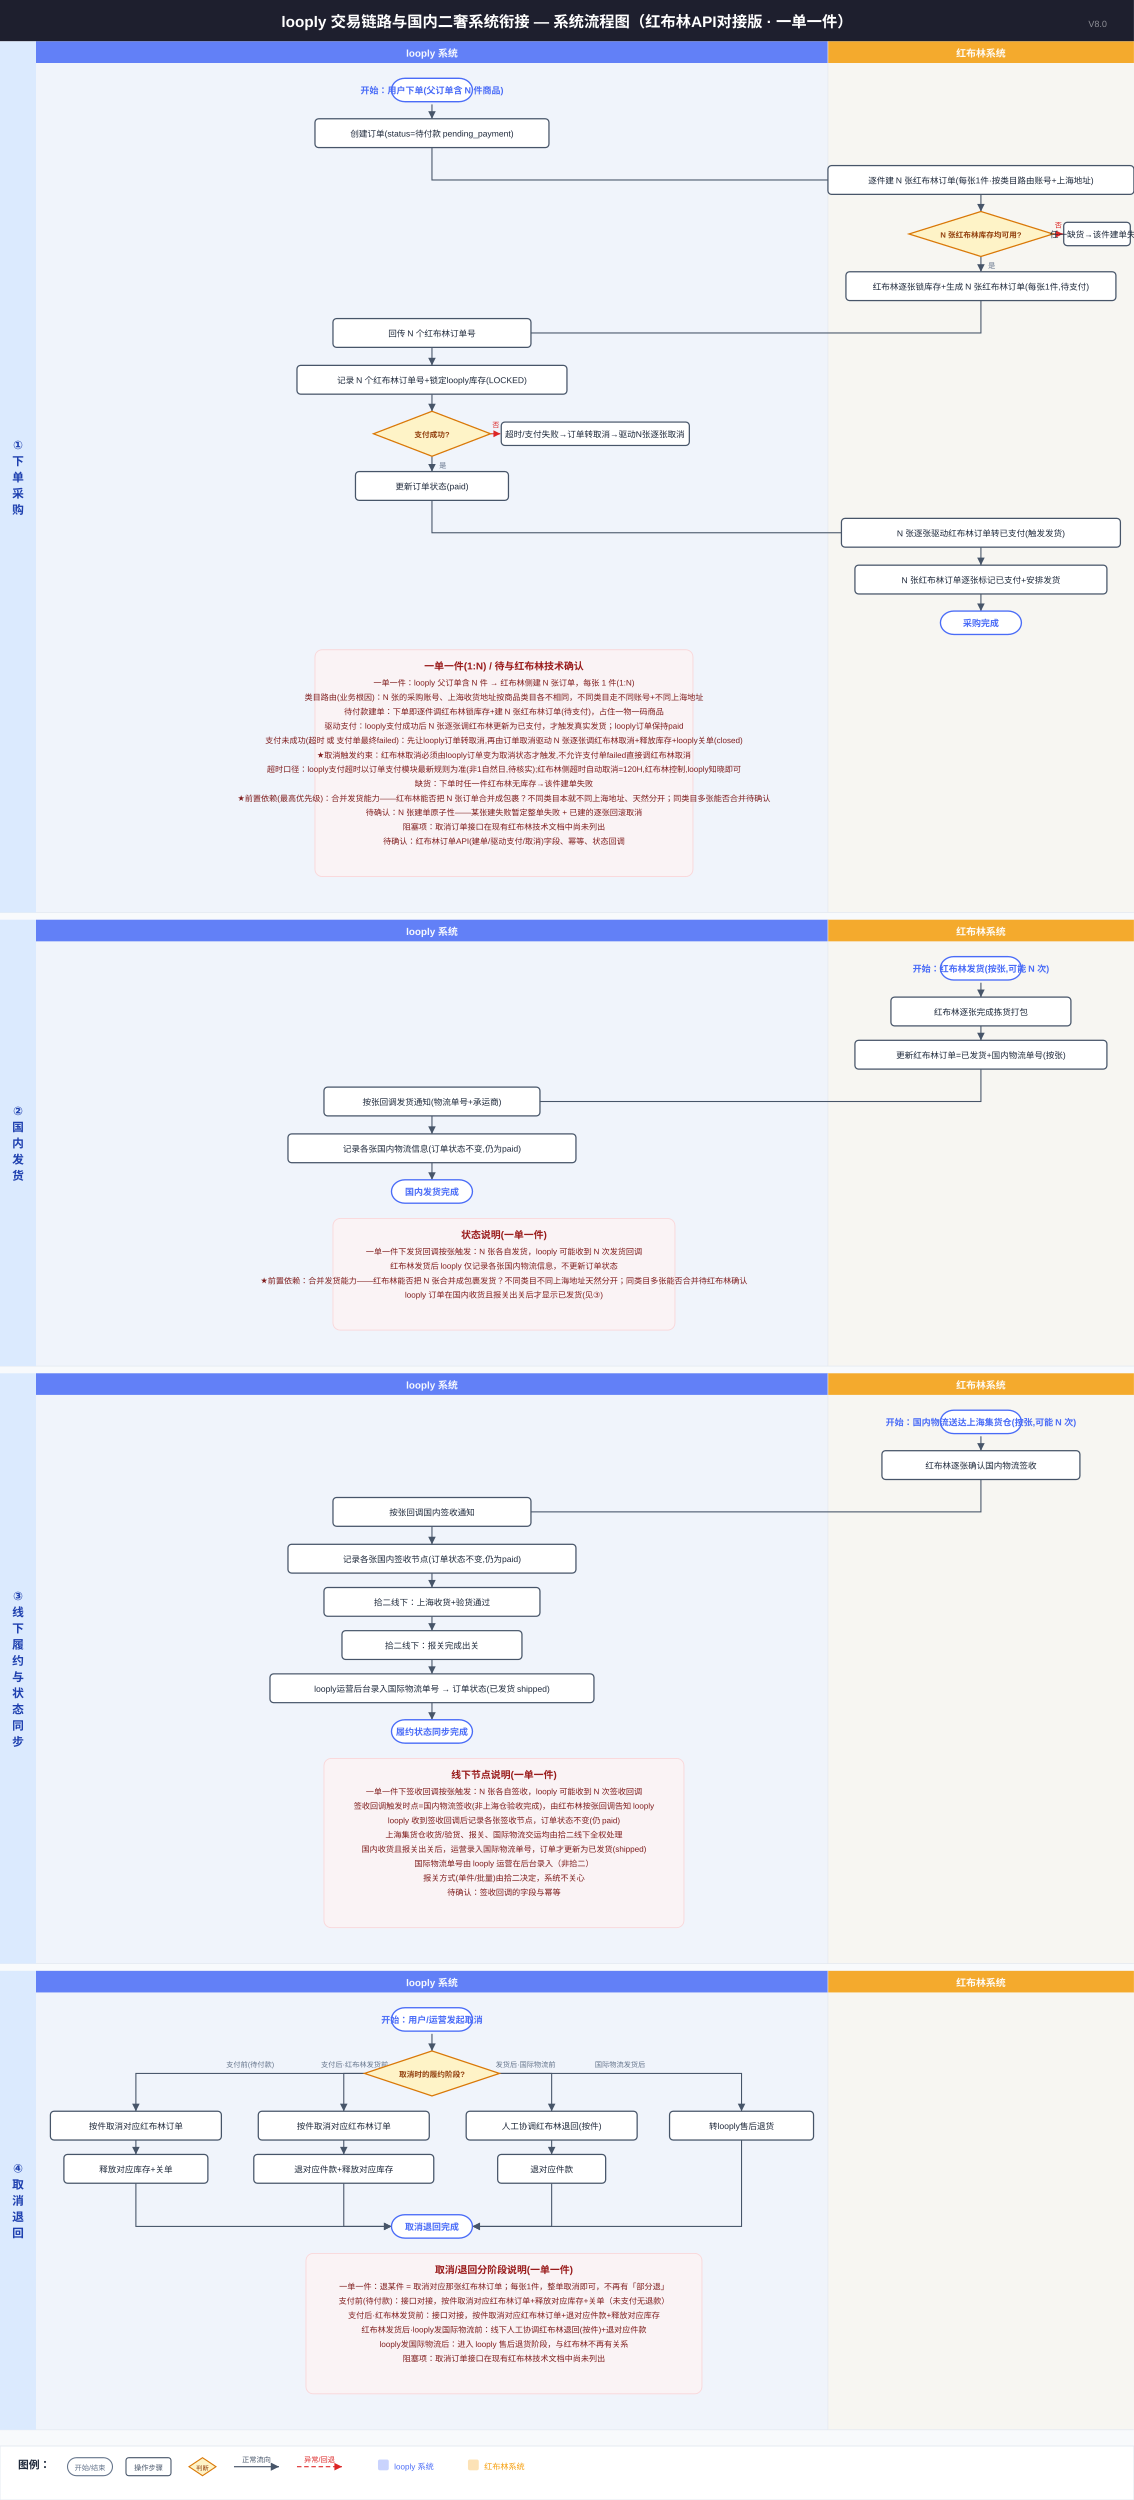
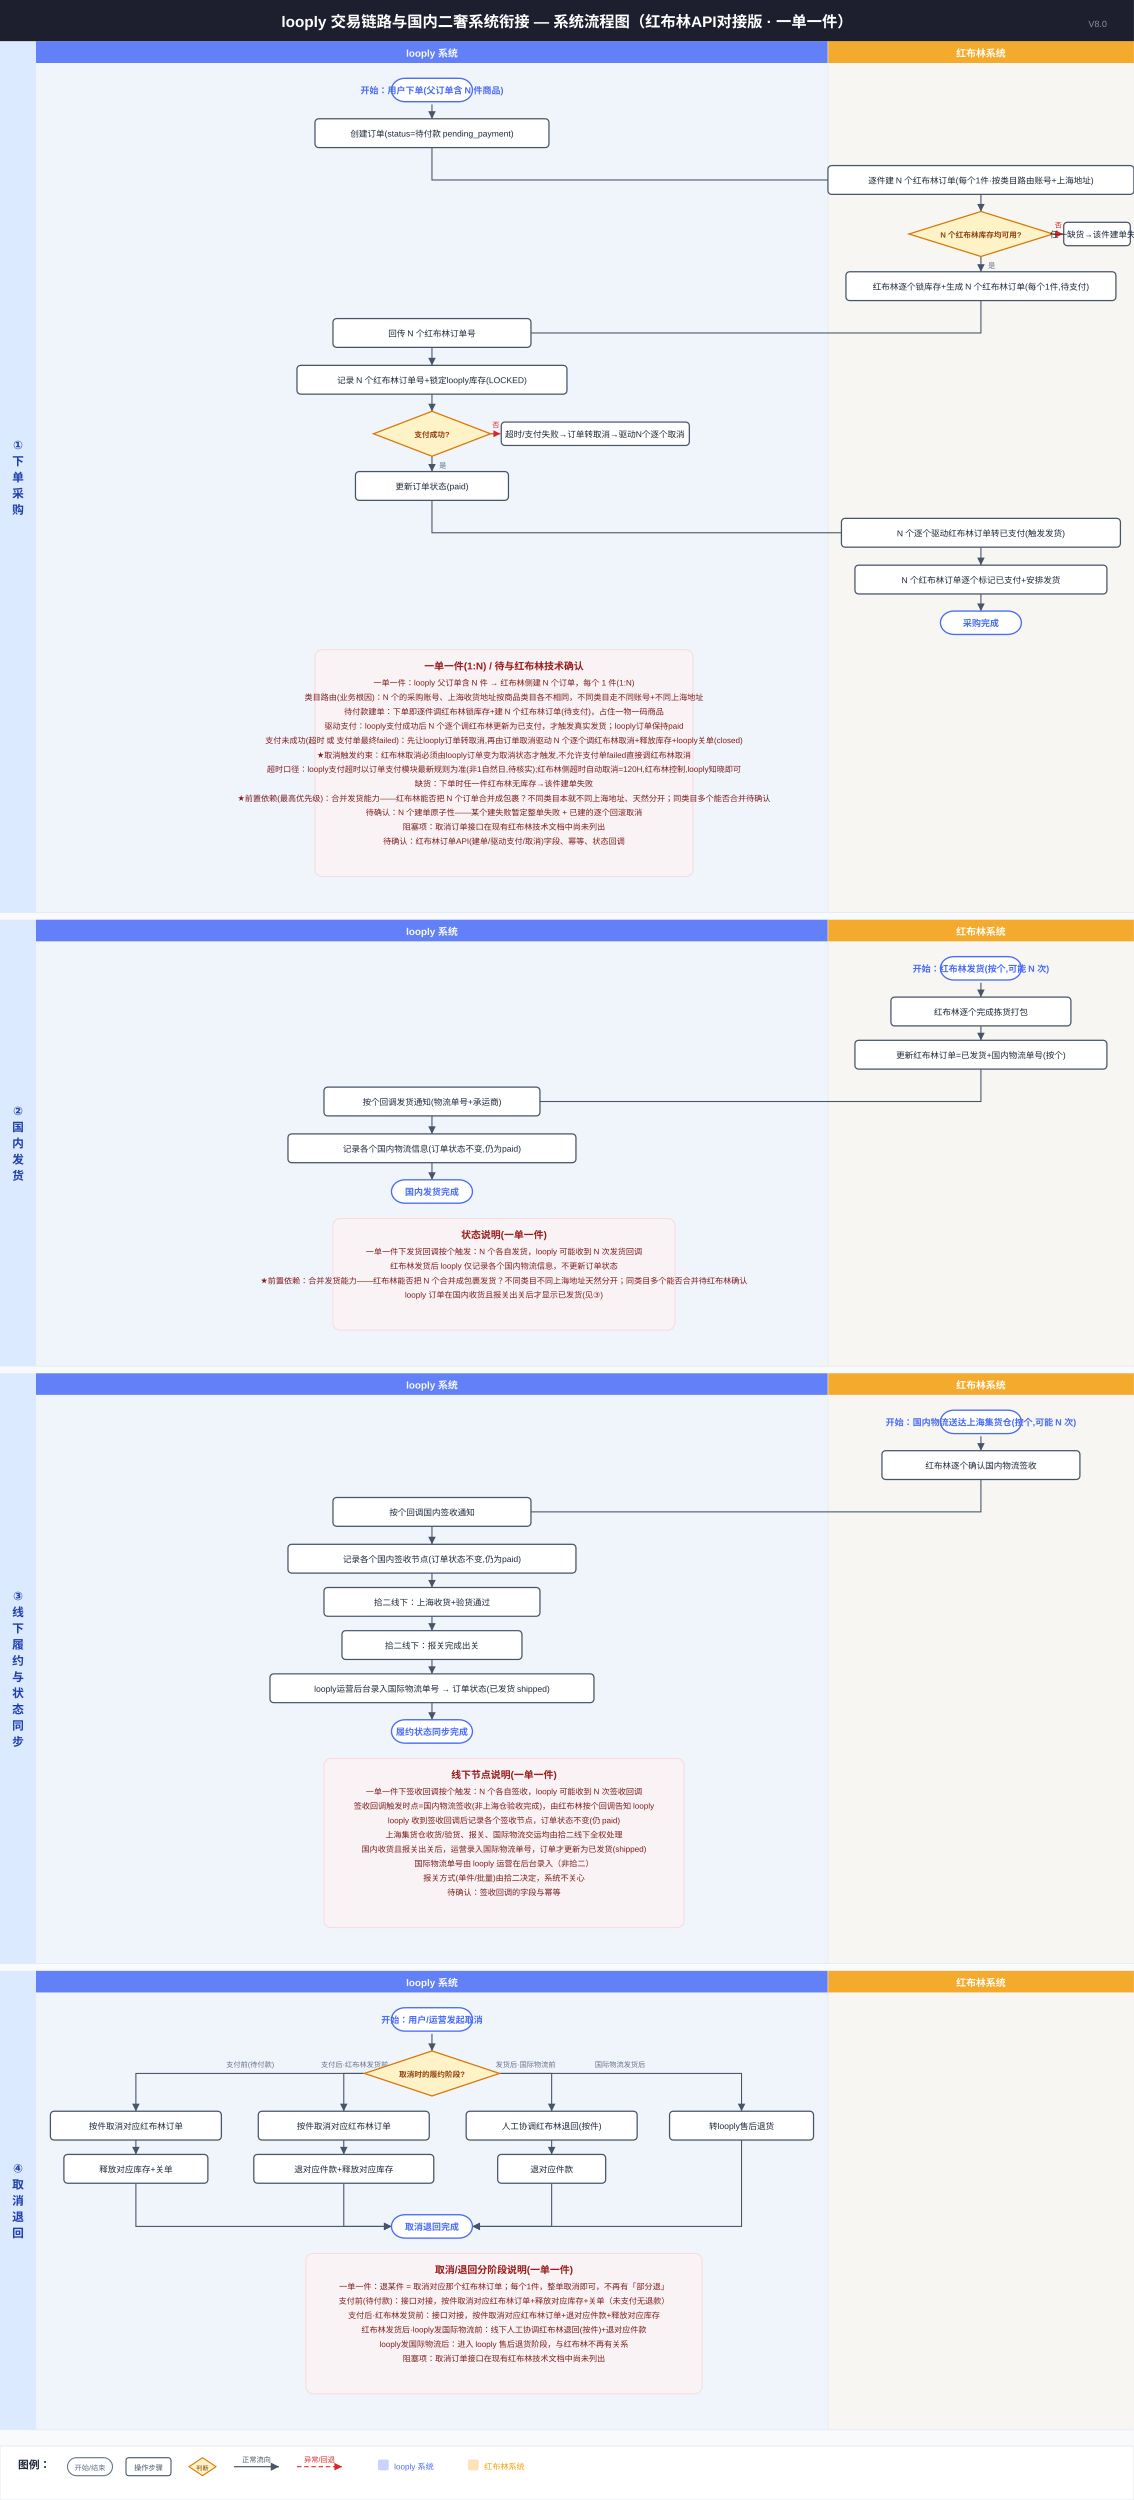
<svg xmlns="http://www.w3.org/2000/svg" width="1260" height="2778" viewBox="0 0 1260 2778" font-family="'PingFang SC','Microsoft YaHei','Helvetica Neue',Arial,sans-serif">
  <defs>
    <marker id="arr" viewBox="0 0 10 10" refX="10" refY="5" markerWidth="7" markerHeight="7" orient="auto-start-reverse">
      <path d="M0 0L10 5L0 10z" fill="#475569" />
    </marker>
    <marker id="arr-r" viewBox="0 0 10 10" refX="10" refY="5" markerWidth="7" markerHeight="7" orient="auto-start-reverse">
      <path d="M0 0L10 5L0 10z" fill="#DC2626" />
    </marker>
  </defs>
  <rect width="1260" height="2778" fill="#F8FAFC" />
  <rect width="1260" height="46" fill="#1E1F2E" />
  <text x="630" y="30" text-anchor="middle" fill="#fff" font-size="17" font-weight="600">looply 交易链路与国内二奢系统衔接 — 系统流程图（红布林API对接版 · 一单一件）</text>
  <text x="1230" y="30" text-anchor="end" fill="rgba(255,255,255,0.5)" font-size="10">V8.0</text>
  <rect x="40" y="46" width="880" height="24" fill="#4A6CF7" opacity="0.85" />
  <text x="480" y="63" text-anchor="middle" fill="#fff" font-size="11" font-weight="600">looply 系统</text>
  <rect x="920" y="46" width="340" height="24" fill="#F59E0B" opacity="0.85" />
  <text x="1090" y="63" text-anchor="middle" fill="#fff" font-size="11" font-weight="600">红布林系统</text>
  <rect x="40" y="46" width="880" height="968" fill="rgba(74,108,247,0.04)" />
  <rect x="920" y="46" width="340" height="968" fill="rgba(245,158,11,0.04)" />
  <line x1="920" y1="46" x2="920" y2="1014" stroke="#E2E8F0" stroke-width="0.7" />
  <line x1="0" y1="1014" x2="1260" y2="1014" stroke="#E2E8F0" stroke-width="0.8" />
  <rect x="0" y="46" width="40" height="968" fill="#DBEAFE" rx="0" />
  <text x="20" y="499" text-anchor="middle" fill="#1E40AF" font-size="13" font-weight="700">①</text>
  <text x="20" y="517" text-anchor="middle" fill="#1E40AF" font-size="13" font-weight="700">下</text>
  <text x="20" y="535" text-anchor="middle" fill="#1E40AF" font-size="13" font-weight="700">单</text>
  <text x="20" y="553" text-anchor="middle" fill="#1E40AF" font-size="13" font-weight="700">采</text>
  <text x="20" y="571" text-anchor="middle" fill="#1E40AF" font-size="13" font-weight="700">购</text>
  <rect x="40" y="1022" width="880" height="24" fill="#4A6CF7" opacity="0.85" />
  <text x="480" y="1039" text-anchor="middle" fill="#fff" font-size="11" font-weight="600">looply 系统</text>
  <rect x="920" y="1022" width="340" height="24" fill="#F59E0B" opacity="0.85" />
  <text x="1090" y="1039" text-anchor="middle" fill="#fff" font-size="11" font-weight="600">红布林系统</text>
  <rect x="40" y="1022" width="880" height="496" fill="rgba(74,108,247,0.04)" />
  <rect x="920" y="1022" width="340" height="496" fill="rgba(245,158,11,0.04)" />
  <line x1="920" y1="1022" x2="920" y2="1518" stroke="#E2E8F0" stroke-width="0.7" />
  <line x1="0" y1="1518" x2="1260" y2="1518" stroke="#E2E8F0" stroke-width="0.8" />
  <rect x="0" y="1022" width="40" height="496" fill="#DBEAFE" rx="0" />
  <text x="20" y="1239" text-anchor="middle" fill="#1E40AF" font-size="13" font-weight="700">②</text>
  <text x="20" y="1257" text-anchor="middle" fill="#1E40AF" font-size="13" font-weight="700">国</text>
  <text x="20" y="1275" text-anchor="middle" fill="#1E40AF" font-size="13" font-weight="700">内</text>
  <text x="20" y="1293" text-anchor="middle" fill="#1E40AF" font-size="13" font-weight="700">发</text>
  <text x="20" y="1311" text-anchor="middle" fill="#1E40AF" font-size="13" font-weight="700">货</text>
  <rect x="40" y="1526" width="880" height="24" fill="#4A6CF7" opacity="0.85" />
  <text x="480" y="1543" text-anchor="middle" fill="#fff" font-size="11" font-weight="600">looply 系统</text>
  <rect x="920" y="1526" width="340" height="24" fill="#F59E0B" opacity="0.85" />
  <text x="1090" y="1543" text-anchor="middle" fill="#fff" font-size="11" font-weight="600">红布林系统</text>
  <rect x="40" y="1526" width="880" height="656" fill="rgba(74,108,247,0.04)" />
  <rect x="920" y="1526" width="340" height="656" fill="rgba(245,158,11,0.04)" />
  <line x1="920" y1="1526" x2="920" y2="2182" stroke="#E2E8F0" stroke-width="0.7" />
  <line x1="0" y1="2182" x2="1260" y2="2182" stroke="#E2E8F0" stroke-width="0.8" />
  <rect x="0" y="1526" width="40" height="656" fill="#DBEAFE" rx="0" />
  <text x="20" y="1778" text-anchor="middle" fill="#1E40AF" font-size="13" font-weight="700">③</text>
  <text x="20" y="1796" text-anchor="middle" fill="#1E40AF" font-size="13" font-weight="700">线</text>
  <text x="20" y="1814" text-anchor="middle" fill="#1E40AF" font-size="13" font-weight="700">下</text>
  <text x="20" y="1832" text-anchor="middle" fill="#1E40AF" font-size="13" font-weight="700">履</text>
  <text x="20" y="1850" text-anchor="middle" fill="#1E40AF" font-size="13" font-weight="700">约</text>
  <text x="20" y="1868" text-anchor="middle" fill="#1E40AF" font-size="13" font-weight="700">与</text>
  <text x="20" y="1886" text-anchor="middle" fill="#1E40AF" font-size="13" font-weight="700">状</text>
  <text x="20" y="1904" text-anchor="middle" fill="#1E40AF" font-size="13" font-weight="700">态</text>
  <text x="20" y="1922" text-anchor="middle" fill="#1E40AF" font-size="13" font-weight="700">同</text>
  <text x="20" y="1940" text-anchor="middle" fill="#1E40AF" font-size="13" font-weight="700">步</text>
  <rect x="40" y="2190" width="880" height="24" fill="#4A6CF7" opacity="0.85" />
  <text x="480" y="2207" text-anchor="middle" fill="#fff" font-size="11" font-weight="600">looply 系统</text>
  <rect x="920" y="2190" width="340" height="24" fill="#F59E0B" opacity="0.85" />
  <text x="1090" y="2207" text-anchor="middle" fill="#fff" font-size="11" font-weight="600">红布林系统</text>
  <rect x="40" y="2190" width="880" height="510" fill="rgba(74,108,247,0.04)" />
  <rect x="920" y="2190" width="340" height="510" fill="rgba(245,158,11,0.04)" />
  <line x1="920" y1="2190" x2="920" y2="2700" stroke="#E2E8F0" stroke-width="0.7" />
  <line x1="0" y1="2700" x2="1260" y2="2700" stroke="#E2E8F0" stroke-width="0.8" />
  <rect x="0" y="2190" width="40" height="510" fill="#DBEAFE" rx="0" />
  <text x="20" y="2414" text-anchor="middle" fill="#1E40AF" font-size="13" font-weight="700">④</text>
  <text x="20" y="2432" text-anchor="middle" fill="#1E40AF" font-size="13" font-weight="700">取</text>
  <text x="20" y="2450" text-anchor="middle" fill="#1E40AF" font-size="13" font-weight="700">消</text>
  <text x="20" y="2468" text-anchor="middle" fill="#1E40AF" font-size="13" font-weight="700">退</text>
  <text x="20" y="2486" text-anchor="middle" fill="#1E40AF" font-size="13" font-weight="700">回</text>
  <line x1="480" y1="116" x2="480" y2="132" stroke="#475569" stroke-width="1.2" marker-end="url(#arr)" />
  <polyline points="480,164 480,200 1010,200" fill="none" stroke="#475569" stroke-width="1.2" marker-end="url(#arr)" />
  <line x1="1090" y1="216" x2="1090" y2="235" stroke="#475569" stroke-width="1.2" marker-end="url(#arr)" />
  <line x1="1170" y1="260" x2="1181" y2="260" stroke="#DC2626" stroke-width="1.1" stroke-dasharray="5,3" marker-end="url(#arr-r)" />
  <text x="1176" y="253" text-anchor="middle" fill="#DC2626" font-size="8">否</text>
  <line x1="1090" y1="285" x2="1090" y2="302" stroke="#475569" stroke-width="1.2" marker-end="url(#arr)" />
  <text x="1102" y="298" text-anchor="middle" fill="#64748B" font-size="8">是</text>
  <polyline points="1090,334 1090,370 560,370" fill="none" stroke="#475569" stroke-width="1.2" marker-end="url(#arr)" />
  <line x1="480" y1="386" x2="480" y2="406" stroke="#475569" stroke-width="1.2" marker-end="url(#arr)" />
  <line x1="480" y1="438" x2="480" y2="457" stroke="#475569" stroke-width="1.2" marker-end="url(#arr)" />
  <line x1="545" y1="482" x2="556" y2="482" stroke="#DC2626" stroke-width="1.1" stroke-dasharray="5,3" marker-end="url(#arr-r)" />
  <text x="551" y="475" text-anchor="middle" fill="#DC2626" font-size="8">否</text>
  <line x1="480" y1="507" x2="480" y2="524" stroke="#475569" stroke-width="1.2" marker-end="url(#arr)" />
  <text x="492" y="520" text-anchor="middle" fill="#64748B" font-size="8">是</text>
  <polyline points="480,556 480,592 1010,592" fill="none" stroke="#475569" stroke-width="1.2" marker-end="url(#arr)" />
  <line x1="1090" y1="608" x2="1090" y2="628" stroke="#475569" stroke-width="1.2" marker-end="url(#arr)" />
  <line x1="1090" y1="660" x2="1090" y2="679" stroke="#475569" stroke-width="1.2" marker-end="url(#arr)" />
  <line x1="1090" y1="1092" x2="1090" y2="1108" stroke="#475569" stroke-width="1.2" marker-end="url(#arr)" />
  <line x1="1090" y1="1140" x2="1090" y2="1156" stroke="#475569" stroke-width="1.2" marker-end="url(#arr)" />
  <polyline points="1090,1188 1090,1224 560,1224" fill="none" stroke="#475569" stroke-width="1.2" marker-end="url(#arr)" />
  <line x1="480" y1="1240" x2="480" y2="1260" stroke="#475569" stroke-width="1.2" marker-end="url(#arr)" />
  <line x1="480" y1="1292" x2="480" y2="1311" stroke="#475569" stroke-width="1.2" marker-end="url(#arr)" />
  <line x1="1090" y1="1596" x2="1090" y2="1612" stroke="#475569" stroke-width="1.2" marker-end="url(#arr)" />
  <polyline points="1090,1644 1090,1680 560,1680" fill="none" stroke="#475569" stroke-width="1.2" marker-end="url(#arr)" />
  <line x1="480" y1="1696" x2="480" y2="1716" stroke="#475569" stroke-width="1.2" marker-end="url(#arr)" />
  <line x1="480" y1="1748" x2="480" y2="1764" stroke="#475569" stroke-width="1.2" marker-end="url(#arr)" />
  <line x1="480" y1="1796" x2="480" y2="1812" stroke="#475569" stroke-width="1.2" marker-end="url(#arr)" />
  <line x1="480" y1="1844" x2="480" y2="1860" stroke="#475569" stroke-width="1.2" marker-end="url(#arr)" />
  <line x1="480" y1="1892" x2="480" y2="1911" stroke="#475569" stroke-width="1.2" marker-end="url(#arr)" />
  <line x1="480" y1="2260" x2="480" y2="2279" stroke="#475569" stroke-width="1.2" marker-end="url(#arr)" />
  <polyline points="405,2304 151,2304 151,2346" fill="none" stroke="#475569" stroke-width="1.2" marker-end="url(#arr)" />
  <text x="278" y="2297" text-anchor="middle" fill="#64748B" font-size="8">支付前(待付款)</text>
  <line x1="151" y1="2378" x2="151" y2="2394" stroke="#475569" stroke-width="1.2" marker-end="url(#arr)" />
  <polyline points="405,2304 382,2304 382,2346" fill="none" stroke="#475569" stroke-width="1.2" marker-end="url(#arr)" />
  <text x="394" y="2297" text-anchor="middle" fill="#64748B" font-size="8">支付后·红布林发货前</text>
  <line x1="382" y1="2378" x2="382" y2="2394" stroke="#475569" stroke-width="1.2" marker-end="url(#arr)" />
  <polyline points="555,2304 613,2304 613,2346" fill="none" stroke="#475569" stroke-width="1.2" marker-end="url(#arr)" />
  <text x="584" y="2297" text-anchor="middle" fill="#64748B" font-size="8">发货后·国际物流前</text>
  <line x1="613" y1="2378" x2="613" y2="2394" stroke="#475569" stroke-width="1.2" marker-end="url(#arr)" />
  <polyline points="555,2304 824,2304 824,2346" fill="none" stroke="#475569" stroke-width="1.2" marker-end="url(#arr)" />
  <text x="689" y="2297" text-anchor="middle" fill="#64748B" font-size="8">国际物流发货后</text>
  <polyline points="151,2426 151,2474 435,2474" fill="none" stroke="#475569" stroke-width="1.2" marker-end="url(#arr)" />
  <polyline points="382,2426 382,2474 435,2474" fill="none" stroke="#475569" stroke-width="1.2" marker-end="url(#arr)" />
  <polyline points="613,2426 613,2474 525,2474" fill="none" stroke="#475569" stroke-width="1.2" marker-end="url(#arr)" />
  <polyline points="824,2378 824,2474 525,2474" fill="none" stroke="#475569" stroke-width="1.2" marker-end="url(#arr)" />
  <rect x="435" y="87" width="90" height="26" rx="15" fill="#fff" stroke="#4A6CF7" stroke-width="1.5" />
  <text x="480" y="104" text-anchor="middle" fill="#4A6CF7" font-size="10" font-weight="600">开始：用户下单(父订单含 N 件商品)</text>
  <rect x="350" y="132" width="260" height="32" rx="4" fill="#fff" stroke="#475569" stroke-width="1.4" />
  <text x="480" y="152" text-anchor="middle" fill="#1E293B" font-size="9.5">创建订单(status=待付款 pending_payment)</text>
  <rect x="920" y="184" width="340" height="32" rx="4" fill="#fff" stroke="#475569" stroke-width="1.4" />
-   <text x="1090" y="204" text-anchor="middle" fill="#1E293B" font-size="9.5">逐件建 N 张红布林订单(每张1件·按类目路由账号+上海地址)</text>
+   <text x="1090" y="204" text-anchor="middle" fill="#1E293B" font-size="9.5">逐件建 N 个红布林订单(每个1件·按类目路由账号+上海地址)</text>
  <polygon points="1090,235 1170,260 1090,285 1010,260" fill="#FEF3C7" stroke="#D97706" stroke-width="1.4" />
-   <text x="1090" y="264" text-anchor="middle" fill="#92400E" font-size="8.5" font-weight="600">N 张红布林库存均可用?</text>
+   <text x="1090" y="264" text-anchor="middle" fill="#92400E" font-size="8.5" font-weight="600">N 个红布林库存均可用?</text>
  <rect x="1182" y="247" width="74" height="26" rx="4" fill="#fff" stroke="#475569" stroke-width="1.4" />
  <text x="1219" y="264" text-anchor="middle" fill="#1E293B" font-size="9.5">任一缺货→该件建单失败</text>
  <rect x="940" y="302" width="300" height="32" rx="4" fill="#fff" stroke="#475569" stroke-width="1.4" />
-   <text x="1090" y="322" text-anchor="middle" fill="#1E293B" font-size="9.5">红布林逐张锁库存+生成 N 张红布林订单(每张1件,待支付)</text>
+   <text x="1090" y="322" text-anchor="middle" fill="#1E293B" font-size="9.5">红布林逐个锁库存+生成 N 个红布林订单(每个1件,待支付)</text>
  <rect x="370" y="354" width="220" height="32" rx="4" fill="#fff" stroke="#475569" stroke-width="1.4" />
  <text x="480" y="374" text-anchor="middle" fill="#1E293B" font-size="9.5">回传 N 个红布林订单号</text>
  <rect x="330" y="406" width="300" height="32" rx="4" fill="#fff" stroke="#475569" stroke-width="1.4" />
  <text x="480" y="426" text-anchor="middle" fill="#1E293B" font-size="9.5">记录 N 个红布林订单号+锁定looply库存(LOCKED)</text>
  <polygon points="480,457 545,482 480,507 415,482" fill="#FEF3C7" stroke="#D97706" stroke-width="1.4" />
  <text x="480" y="486" text-anchor="middle" fill="#92400E" font-size="8.5" font-weight="600">支付成功?</text>
  <rect x="557" y="469" width="209" height="26" rx="4" fill="#fff" stroke="#475569" stroke-width="1.4" />
-   <text x="661" y="486" text-anchor="middle" fill="#1E293B" font-size="9.5">超时/支付失败→订单转取消→驱动N张逐张取消</text>
+   <text x="661" y="486" text-anchor="middle" fill="#1E293B" font-size="9.5">超时/支付失败→订单转取消→驱动N个逐个取消</text>
  <rect x="395" y="524" width="170" height="32" rx="4" fill="#fff" stroke="#475569" stroke-width="1.4" />
  <text x="480" y="544" text-anchor="middle" fill="#1E293B" font-size="9.5">更新订单状态(paid)</text>
  <rect x="935" y="576" width="310" height="32" rx="4" fill="#fff" stroke="#475569" stroke-width="1.4" />
-   <text x="1090" y="596" text-anchor="middle" fill="#1E293B" font-size="9.5">N 张逐张驱动红布林订单转已支付(触发发货)</text>
+   <text x="1090" y="596" text-anchor="middle" fill="#1E293B" font-size="9.5">N 个逐个驱动红布林订单转已支付(触发发货)</text>
  <rect x="950" y="628" width="280" height="32" rx="4" fill="#fff" stroke="#475569" stroke-width="1.4" />
-   <text x="1090" y="648" text-anchor="middle" fill="#1E293B" font-size="9.5">N 张红布林订单逐张标记已支付+安排发货</text>
+   <text x="1090" y="648" text-anchor="middle" fill="#1E293B" font-size="9.5">N 个红布林订单逐个标记已支付+安排发货</text>
  <rect x="1045" y="679" width="90" height="26" rx="15" fill="#fff" stroke="#4A6CF7" stroke-width="1.5" />
  <text x="1090" y="696" text-anchor="middle" fill="#4A6CF7" font-size="10" font-weight="600">采购完成</text>
  <rect x="1045" y="1063" width="90" height="26" rx="15" fill="#fff" stroke="#4A6CF7" stroke-width="1.5" />
-   <text x="1090" y="1080" text-anchor="middle" fill="#4A6CF7" font-size="10" font-weight="600">开始：红布林发货(按张,可能 N 次)</text>
+   <text x="1090" y="1080" text-anchor="middle" fill="#4A6CF7" font-size="10" font-weight="600">开始：红布林发货(按个,可能 N 次)</text>
  <rect x="990" y="1108" width="200" height="32" rx="4" fill="#fff" stroke="#475569" stroke-width="1.4" />
-   <text x="1090" y="1128" text-anchor="middle" fill="#1E293B" font-size="9.5">红布林逐张完成拣货打包</text>
+   <text x="1090" y="1128" text-anchor="middle" fill="#1E293B" font-size="9.5">红布林逐个完成拣货打包</text>
  <rect x="950" y="1156" width="280" height="32" rx="4" fill="#fff" stroke="#475569" stroke-width="1.4" />
-   <text x="1090" y="1176" text-anchor="middle" fill="#1E293B" font-size="9.5">更新红布林订单=已发货+国内物流单号(按张)</text>
+   <text x="1090" y="1176" text-anchor="middle" fill="#1E293B" font-size="9.5">更新红布林订单=已发货+国内物流单号(按个)</text>
  <rect x="360" y="1208" width="240" height="32" rx="4" fill="#fff" stroke="#475569" stroke-width="1.4" />
-   <text x="480" y="1228" text-anchor="middle" fill="#1E293B" font-size="9.5">按张回调发货通知(物流单号+承运商)</text>
+   <text x="480" y="1228" text-anchor="middle" fill="#1E293B" font-size="9.5">按个回调发货通知(物流单号+承运商)</text>
  <rect x="320" y="1260" width="320" height="32" rx="4" fill="#fff" stroke="#475569" stroke-width="1.4" />
-   <text x="480" y="1280" text-anchor="middle" fill="#1E293B" font-size="9.5">记录各张国内物流信息(订单状态不变,仍为paid)</text>
+   <text x="480" y="1280" text-anchor="middle" fill="#1E293B" font-size="9.5">记录各个国内物流信息(订单状态不变,仍为paid)</text>
  <rect x="435" y="1311" width="90" height="26" rx="15" fill="#fff" stroke="#4A6CF7" stroke-width="1.5" />
  <text x="480" y="1328" text-anchor="middle" fill="#4A6CF7" font-size="10" font-weight="600">国内发货完成</text>
  <rect x="1045" y="1567" width="90" height="26" rx="15" fill="#fff" stroke="#4A6CF7" stroke-width="1.5" />
-   <text x="1090" y="1584" text-anchor="middle" fill="#4A6CF7" font-size="10" font-weight="600">开始：国内物流送达上海集货仓(按张,可能 N 次)</text>
+   <text x="1090" y="1584" text-anchor="middle" fill="#4A6CF7" font-size="10" font-weight="600">开始：国内物流送达上海集货仓(按个,可能 N 次)</text>
  <rect x="980" y="1612" width="220" height="32" rx="4" fill="#fff" stroke="#475569" stroke-width="1.4" />
-   <text x="1090" y="1632" text-anchor="middle" fill="#1E293B" font-size="9.5">红布林逐张确认国内物流签收</text>
+   <text x="1090" y="1632" text-anchor="middle" fill="#1E293B" font-size="9.5">红布林逐个确认国内物流签收</text>
  <rect x="370" y="1664" width="220" height="32" rx="4" fill="#fff" stroke="#475569" stroke-width="1.4" />
-   <text x="480" y="1684" text-anchor="middle" fill="#1E293B" font-size="9.5">按张回调国内签收通知</text>
+   <text x="480" y="1684" text-anchor="middle" fill="#1E293B" font-size="9.5">按个回调国内签收通知</text>
  <rect x="320" y="1716" width="320" height="32" rx="4" fill="#fff" stroke="#475569" stroke-width="1.4" />
-   <text x="480" y="1736" text-anchor="middle" fill="#1E293B" font-size="9.5">记录各张国内签收节点(订单状态不变,仍为paid)</text>
+   <text x="480" y="1736" text-anchor="middle" fill="#1E293B" font-size="9.5">记录各个国内签收节点(订单状态不变,仍为paid)</text>
  <rect x="360" y="1764" width="240" height="32" rx="4" fill="#fff" stroke="#475569" stroke-width="1.4" />
  <text x="480" y="1784" text-anchor="middle" fill="#1E293B" font-size="9.5">拾二线下：上海收货+验货通过</text>
  <rect x="380" y="1812" width="200" height="32" rx="4" fill="#fff" stroke="#475569" stroke-width="1.4" />
  <text x="480" y="1832" text-anchor="middle" fill="#1E293B" font-size="9.5">拾二线下：报关完成出关</text>
  <rect x="300" y="1860" width="360" height="32" rx="4" fill="#fff" stroke="#475569" stroke-width="1.4" />
  <text x="480" y="1880" text-anchor="middle" fill="#1E293B" font-size="9.5">looply运营后台录入国际物流单号 → 订单状态(已发货 shipped)</text>
  <rect x="435" y="1911" width="90" height="26" rx="15" fill="#fff" stroke="#4A6CF7" stroke-width="1.5" />
  <text x="480" y="1928" text-anchor="middle" fill="#4A6CF7" font-size="10" font-weight="600">履约状态同步完成</text>
  <rect x="435" y="2231" width="90" height="26" rx="15" fill="#fff" stroke="#4A6CF7" stroke-width="1.5" />
  <text x="480" y="2248" text-anchor="middle" fill="#4A6CF7" font-size="10" font-weight="600">开始：用户/运营发起取消</text>
  <polygon points="480,2279 555,2304 480,2329 405,2304" fill="#FEF3C7" stroke="#D97706" stroke-width="1.4" />
  <text x="480" y="2308" text-anchor="middle" fill="#92400E" font-size="8.5" font-weight="600">取消时的履约阶段?</text>
  <rect x="56" y="2346" width="190" height="32" rx="4" fill="#fff" stroke="#475569" stroke-width="1.4" />
  <text x="151" y="2366" text-anchor="middle" fill="#1E293B" font-size="9.5">按件取消对应红布林订单</text>
  <rect x="71" y="2394" width="160" height="32" rx="4" fill="#fff" stroke="#475569" stroke-width="1.4" />
  <text x="151" y="2414" text-anchor="middle" fill="#1E293B" font-size="9.5">释放对应库存+关单</text>
  <rect x="287" y="2346" width="190" height="32" rx="4" fill="#fff" stroke="#475569" stroke-width="1.4" />
  <text x="382" y="2366" text-anchor="middle" fill="#1E293B" font-size="9.5">按件取消对应红布林订单</text>
  <rect x="282" y="2394" width="200" height="32" rx="4" fill="#fff" stroke="#475569" stroke-width="1.4" />
  <text x="382" y="2414" text-anchor="middle" fill="#1E293B" font-size="9.5">退对应件款+释放对应库存</text>
  <rect x="518" y="2346" width="190" height="32" rx="4" fill="#fff" stroke="#475569" stroke-width="1.4" />
  <text x="613" y="2366" text-anchor="middle" fill="#1E293B" font-size="9.5">人工协调红布林退回(按件)</text>
  <rect x="553" y="2394" width="120" height="32" rx="4" fill="#fff" stroke="#475569" stroke-width="1.4" />
  <text x="613" y="2414" text-anchor="middle" fill="#1E293B" font-size="9.5">退对应件款</text>
  <rect x="744" y="2346" width="160" height="32" rx="4" fill="#fff" stroke="#475569" stroke-width="1.4" />
  <text x="824" y="2366" text-anchor="middle" fill="#1E293B" font-size="9.5">转looply售后退货</text>
  <rect x="435" y="2461" width="90" height="26" rx="15" fill="#fff" stroke="#4A6CF7" stroke-width="1.5" />
  <text x="480" y="2478" text-anchor="middle" fill="#4A6CF7" font-size="10" font-weight="600">取消退回完成</text>
  <rect x="350" y="722" width="420" height="252" rx="8" fill="#FEF2F2" stroke="#FECACA" stroke-width="1" opacity="0.7" />
  <text x="560" y="744" text-anchor="middle" fill="#991B1B" font-size="11" font-weight="600">一单一件(1:N) / 待与红布林技术确认</text>
-   <text x="560" y="762" text-anchor="middle" fill="#7F1D1D" font-size="9">一单一件：looply 父订单含 N 件 → 红布林侧建 N 张订单，每张 1 件(1:N)</text>
-   <text x="560" y="778" text-anchor="middle" fill="#7F1D1D" font-size="9">类目路由(业务根因)：N 张的采购账号、上海收货地址按商品类目各不相同，不同类目走不同账号+不同上海地址</text>
-   <text x="560" y="794" text-anchor="middle" fill="#7F1D1D" font-size="9">待付款建单：下单即逐件调红布林锁库存+建 N 张红布林订单(待支付)，占住一物一码商品</text>
-   <text x="560" y="810" text-anchor="middle" fill="#7F1D1D" font-size="9">驱动支付：looply支付成功后 N 张逐张调红布林更新为已支付，才触发真实发货；looply订单保持paid</text>
-   <text x="560" y="826" text-anchor="middle" fill="#7F1D1D" font-size="9">支付未成功(超时 或 支付单最终failed)：先让looply订单转取消,再由订单取消驱动 N 张逐张调红布林取消+释放库存+looply关单(closed)</text>
+   <text x="560" y="762" text-anchor="middle" fill="#7F1D1D" font-size="9">一单一件：looply 父订单含 N 件 → 红布林侧建 N 个订单，每个 1 件(1:N)</text>
+   <text x="560" y="778" text-anchor="middle" fill="#7F1D1D" font-size="9">类目路由(业务根因)：N 个的采购账号、上海收货地址按商品类目各不相同，不同类目走不同账号+不同上海地址</text>
+   <text x="560" y="794" text-anchor="middle" fill="#7F1D1D" font-size="9">待付款建单：下单即逐件调红布林锁库存+建 N 个红布林订单(待支付)，占住一物一码商品</text>
+   <text x="560" y="810" text-anchor="middle" fill="#7F1D1D" font-size="9">驱动支付：looply支付成功后 N 个逐个调红布林更新为已支付，才触发真实发货；looply订单保持paid</text>
+   <text x="560" y="826" text-anchor="middle" fill="#7F1D1D" font-size="9">支付未成功(超时 或 支付单最终failed)：先让looply订单转取消,再由订单取消驱动 N 个逐个调红布林取消+释放库存+looply关单(closed)</text>
  <text x="560" y="842" text-anchor="middle" fill="#7F1D1D" font-size="9">★取消触发约束：红布林取消必须由looply订单变为取消状态才触发,不允许支付单failed直接调红布林取消</text>
  <text x="560" y="858" text-anchor="middle" fill="#7F1D1D" font-size="9">超时口径：looply支付超时以订单支付模块最新规则为准(非1自然日,待核实);红布林侧超时自动取消=120H,红布林控制,looply知晓即可</text>
  <text x="560" y="874" text-anchor="middle" fill="#7F1D1D" font-size="9">缺货：下单时任一件红布林无库存→该件建单失败</text>
-   <text x="560" y="890" text-anchor="middle" fill="#7F1D1D" font-size="9">★前置依赖(最高优先级)：合并发货能力——红布林能否把 N 张订单合并成包裹？不同类目本就不同上海地址、天然分开；同类目多张能否合并待确认</text>
-   <text x="560" y="906" text-anchor="middle" fill="#7F1D1D" font-size="9">待确认：N 张建单原子性——某张建失败暂定整单失败 + 已建的逐张回滚取消</text>
+   <text x="560" y="890" text-anchor="middle" fill="#7F1D1D" font-size="9">★前置依赖(最高优先级)：合并发货能力——红布林能否把 N 个订单合并成包裹？不同类目本就不同上海地址、天然分开；同类目多个能否合并待确认</text>
+   <text x="560" y="906" text-anchor="middle" fill="#7F1D1D" font-size="9">待确认：N 个建单原子性——某个建失败暂定整单失败 + 已建的逐个回滚取消</text>
  <text x="560" y="922" text-anchor="middle" fill="#7F1D1D" font-size="9">阻塞项：取消订单接口在现有红布林技术文档中尚未列出</text>
  <text x="560" y="938" text-anchor="middle" fill="#7F1D1D" font-size="9">待确认：红布林订单API(建单/驱动支付/取消)字段、幂等、状态回调</text>
  <rect x="370" y="1354" width="380" height="124" rx="8" fill="#FEF2F2" stroke="#FECACA" stroke-width="1" opacity="0.7" />
  <text x="560" y="1376" text-anchor="middle" fill="#991B1B" font-size="11" font-weight="600">状态说明(一单一件)</text>
-   <text x="560" y="1394" text-anchor="middle" fill="#7F1D1D" font-size="9">一单一件下发货回调按张触发：N 张各自发货，looply 可能收到 N 次发货回调</text>
-   <text x="560" y="1410" text-anchor="middle" fill="#7F1D1D" font-size="9">红布林发货后 looply 仅记录各张国内物流信息，不更新订单状态</text>
-   <text x="560" y="1426" text-anchor="middle" fill="#7F1D1D" font-size="9">★前置依赖：合并发货能力——红布林能否把 N 张合并成包裹发货？不同类目不同上海地址天然分开；同类目多张能否合并待红布林确认</text>
+   <text x="560" y="1394" text-anchor="middle" fill="#7F1D1D" font-size="9">一单一件下发货回调按个触发：N 个各自发货，looply 可能收到 N 次发货回调</text>
+   <text x="560" y="1410" text-anchor="middle" fill="#7F1D1D" font-size="9">红布林发货后 looply 仅记录各个国内物流信息，不更新订单状态</text>
+   <text x="560" y="1426" text-anchor="middle" fill="#7F1D1D" font-size="9">★前置依赖：合并发货能力——红布林能否把 N 个合并成包裹发货？不同类目不同上海地址天然分开；同类目多个能否合并待红布林确认</text>
  <text x="560" y="1442" text-anchor="middle" fill="#7F1D1D" font-size="9">looply 订单在国内收货且报关出关后才显示已发货(见③)</text>
  <rect x="360" y="1954" width="400" height="188" rx="8" fill="#FEF2F2" stroke="#FECACA" stroke-width="1" opacity="0.7" />
  <text x="560" y="1976" text-anchor="middle" fill="#991B1B" font-size="11" font-weight="600">线下节点说明(一单一件)</text>
-   <text x="560" y="1994" text-anchor="middle" fill="#7F1D1D" font-size="9">一单一件下签收回调按张触发：N 张各自签收，looply 可能收到 N 次签收回调</text>
-   <text x="560" y="2010" text-anchor="middle" fill="#7F1D1D" font-size="9">签收回调触发时点=国内物流签收(非上海仓验收完成)，由红布林按张回调告知 looply</text>
-   <text x="560" y="2026" text-anchor="middle" fill="#7F1D1D" font-size="9">looply 收到签收回调后记录各张签收节点，订单状态不变(仍 paid)</text>
+   <text x="560" y="1994" text-anchor="middle" fill="#7F1D1D" font-size="9">一单一件下签收回调按个触发：N 个各自签收，looply 可能收到 N 次签收回调</text>
+   <text x="560" y="2010" text-anchor="middle" fill="#7F1D1D" font-size="9">签收回调触发时点=国内物流签收(非上海仓验收完成)，由红布林按个回调告知 looply</text>
+   <text x="560" y="2026" text-anchor="middle" fill="#7F1D1D" font-size="9">looply 收到签收回调后记录各个签收节点，订单状态不变(仍 paid)</text>
  <text x="560" y="2042" text-anchor="middle" fill="#7F1D1D" font-size="9">上海集货仓收货/验货、报关、国际物流交运均由拾二线下全权处理</text>
  <text x="560" y="2058" text-anchor="middle" fill="#7F1D1D" font-size="9">国内收货且报关出关后，运营录入国际物流单号，订单才更新为已发货(shipped)</text>
  <text x="560" y="2074" text-anchor="middle" fill="#7F1D1D" font-size="9">国际物流单号由 looply 运营在后台录入（非拾二）</text>
  <text x="560" y="2090" text-anchor="middle" fill="#7F1D1D" font-size="9">报关方式(单件/批量)由拾二决定，系统不关心</text>
  <text x="560" y="2106" text-anchor="middle" fill="#7F1D1D" font-size="9">待确认：签收回调的字段与幂等</text>
  <rect x="340" y="2504" width="440" height="156" rx="8" fill="#FEF2F2" stroke="#FECACA" stroke-width="1" opacity="0.7" />
  <text x="560" y="2526" text-anchor="middle" fill="#991B1B" font-size="11" font-weight="600">取消/退回分阶段说明(一单一件)</text>
-   <text x="560" y="2544" text-anchor="middle" fill="#7F1D1D" font-size="9">一单一件：退某件 = 取消对应那张红布林订单；每张1件，整单取消即可，不再有「部分退」</text>
+   <text x="560" y="2544" text-anchor="middle" fill="#7F1D1D" font-size="9">一单一件：退某件 = 取消对应那个红布林订单；每个1件，整单取消即可，不再有「部分退」</text>
  <text x="560" y="2560" text-anchor="middle" fill="#7F1D1D" font-size="9">支付前(待付款)：接口对接，按件取消对应红布林订单+释放对应库存+关单（未支付无退款）</text>
  <text x="560" y="2576" text-anchor="middle" fill="#7F1D1D" font-size="9">支付后·红布林发货前：接口对接，按件取消对应红布林订单+退对应件款+释放对应库存</text>
  <text x="560" y="2592" text-anchor="middle" fill="#7F1D1D" font-size="9">红布林发货后·looply发国际物流前：线下人工协调红布林退回(按件)+退对应件款</text>
  <text x="560" y="2608" text-anchor="middle" fill="#7F1D1D" font-size="9">looply发国际物流后：进入 looply 售后退货阶段，与红布林不再有关系</text>
  <text x="560" y="2624" text-anchor="middle" fill="#7F1D1D" font-size="9">阻塞项：取消订单接口在现有红布林技术文档中尚未列出</text>
  <rect x="0" y="2718" width="1260" height="60" fill="#fff" stroke="#E2E8F0" stroke-width="1" />
  <text x="20" y="2743" fill="#1E293B" font-size="12" font-weight="600">图例：</text>
  <rect x="75" y="2731" width="50" height="20" rx="10" fill="#fff" stroke="#64748B" stroke-width="1.2" />
  <text x="100" y="2745" text-anchor="middle" fill="#64748B" font-size="8">开始/结束</text>
  <rect x="140" y="2731" width="50" height="20" rx="3" fill="#fff" stroke="#475569" stroke-width="1.2" />
  <text x="165" y="2745" text-anchor="middle" fill="#475569" font-size="8">操作步骤</text>
  <polygon points="225,2731 240,2741 225,2751 210,2741" fill="#FEF3C7" stroke="#D97706" stroke-width="1.2" />
  <text x="225" y="2745" text-anchor="middle" fill="#92400E" font-size="7">判断</text>
  <line x1="260" y1="2741" x2="310" y2="2741" stroke="#475569" stroke-width="1.3" marker-end="url(#arr)" />
  <text x="285" y="2736" text-anchor="middle" fill="#475569" font-size="8">正常流向</text>
  <line x1="330" y1="2741" x2="380" y2="2741" stroke="#DC2626" stroke-width="1.2" stroke-dasharray="5,3" marker-end="url(#arr-r)" />
  <text x="355" y="2736" text-anchor="middle" fill="#DC2626" font-size="8">异常/回退</text>
  <rect x="420" y="2733" width="12" height="12" rx="2" fill="#4A6CF7" opacity="0.3" />
  <text x="438" y="2744" fill="#4A6CF7" font-size="9">looply 系统</text>
  <rect x="520" y="2733" width="12" height="12" rx="2" fill="#F59E0B" opacity="0.3" />
  <text x="538" y="2744" fill="#F59E0B" font-size="9">红布林系统</text>
</svg>
